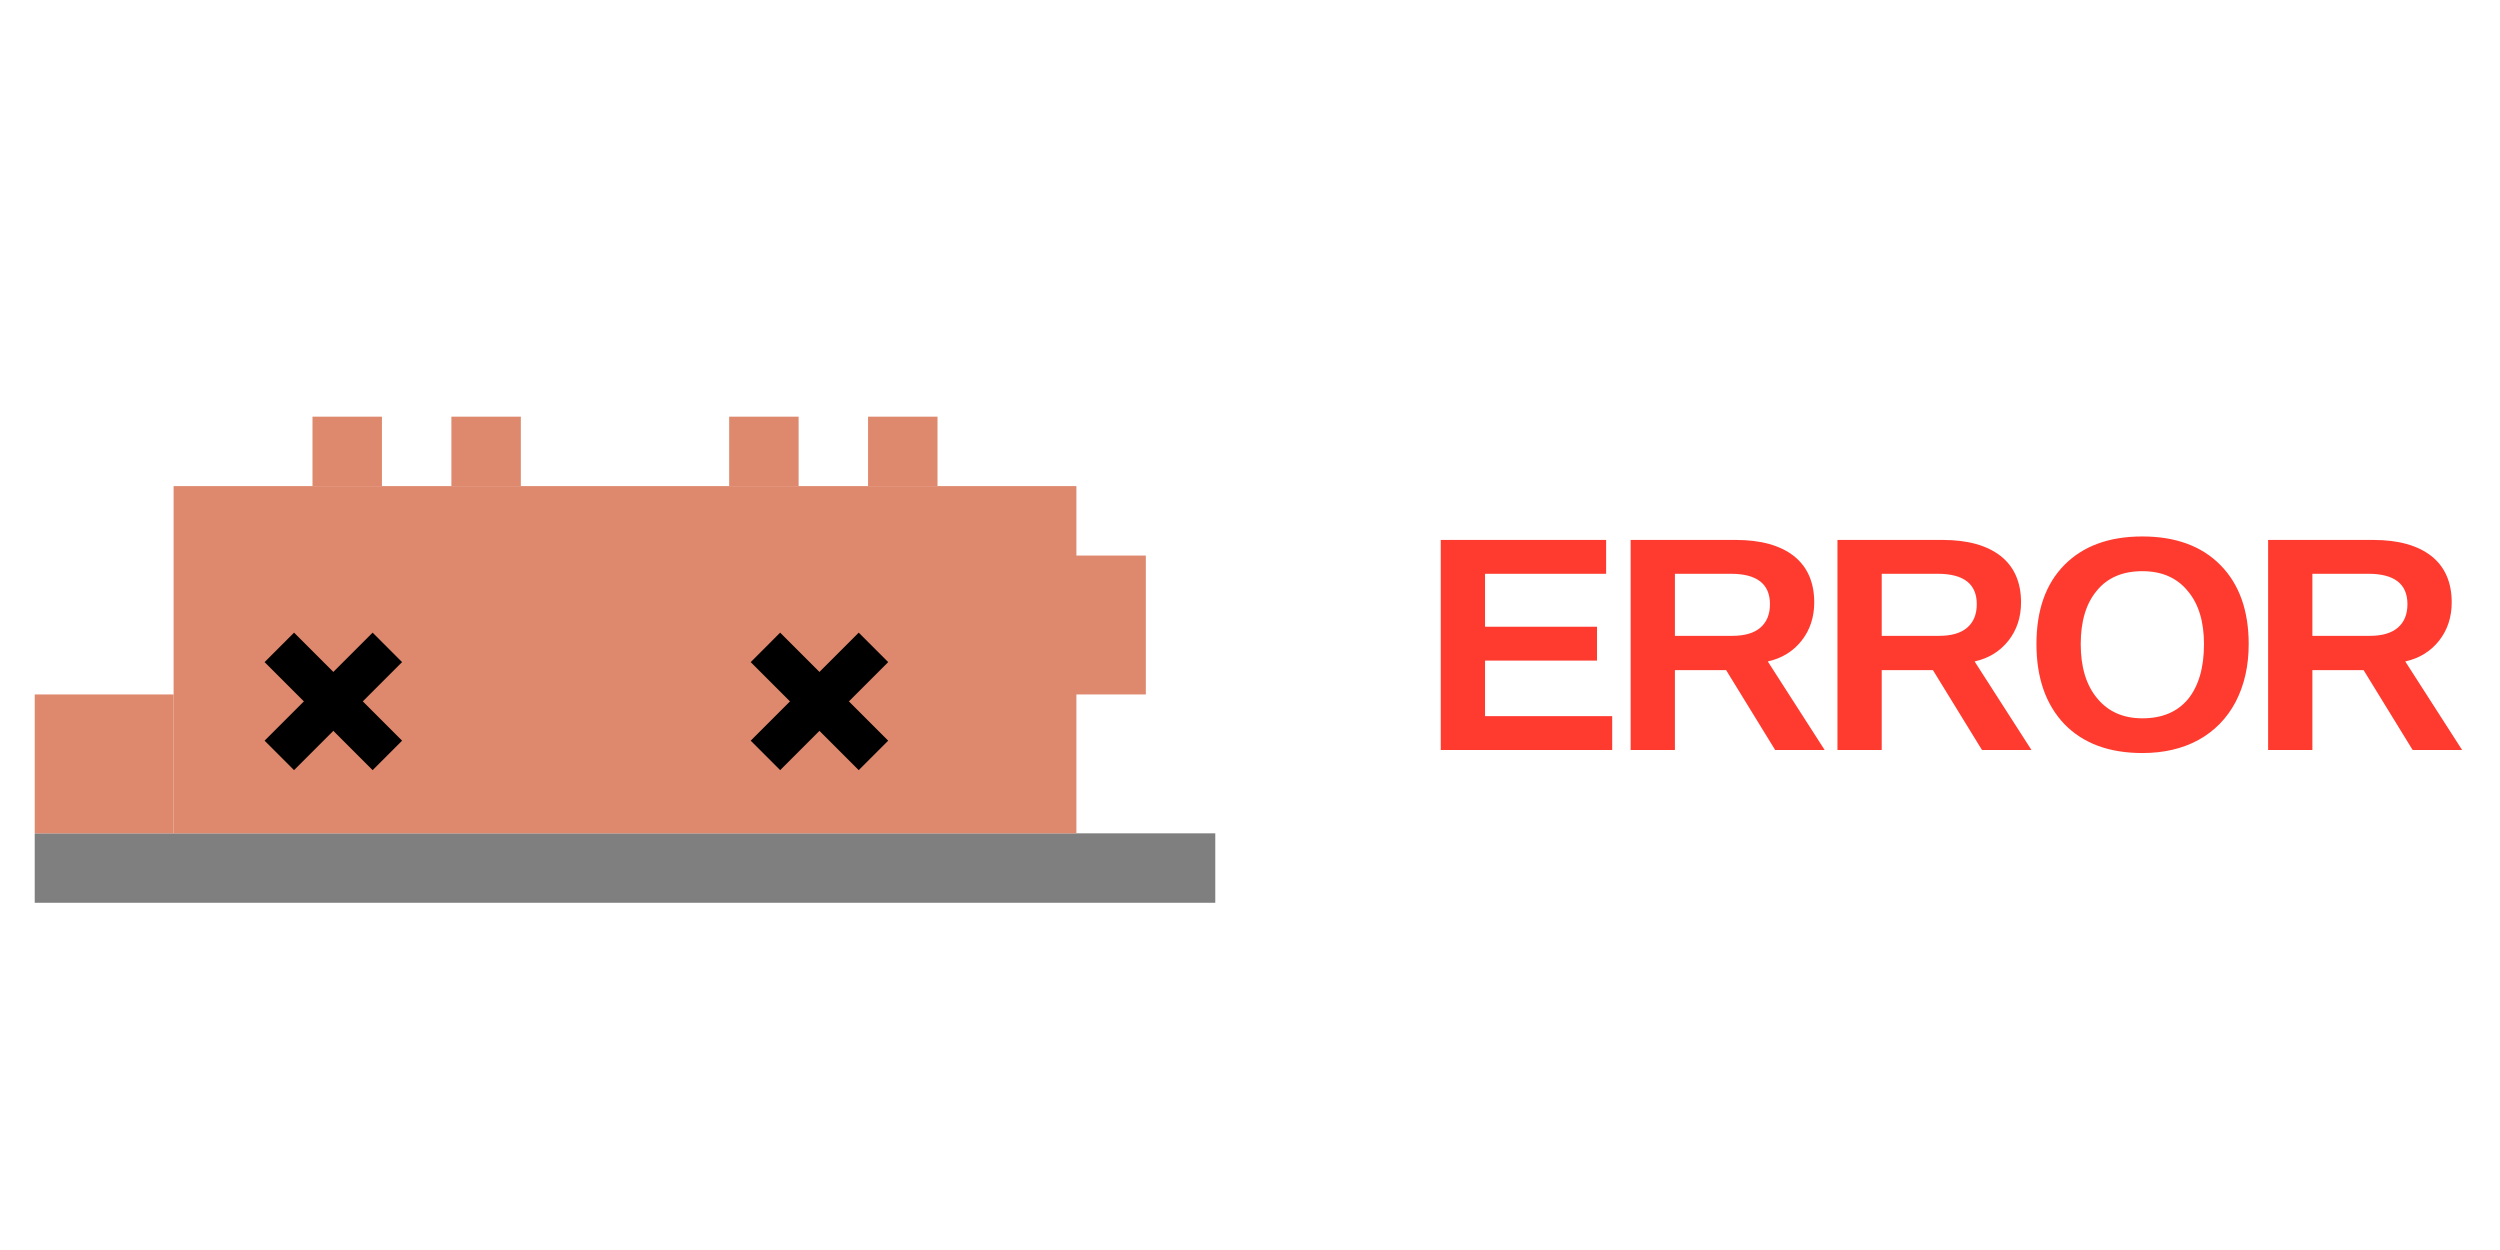
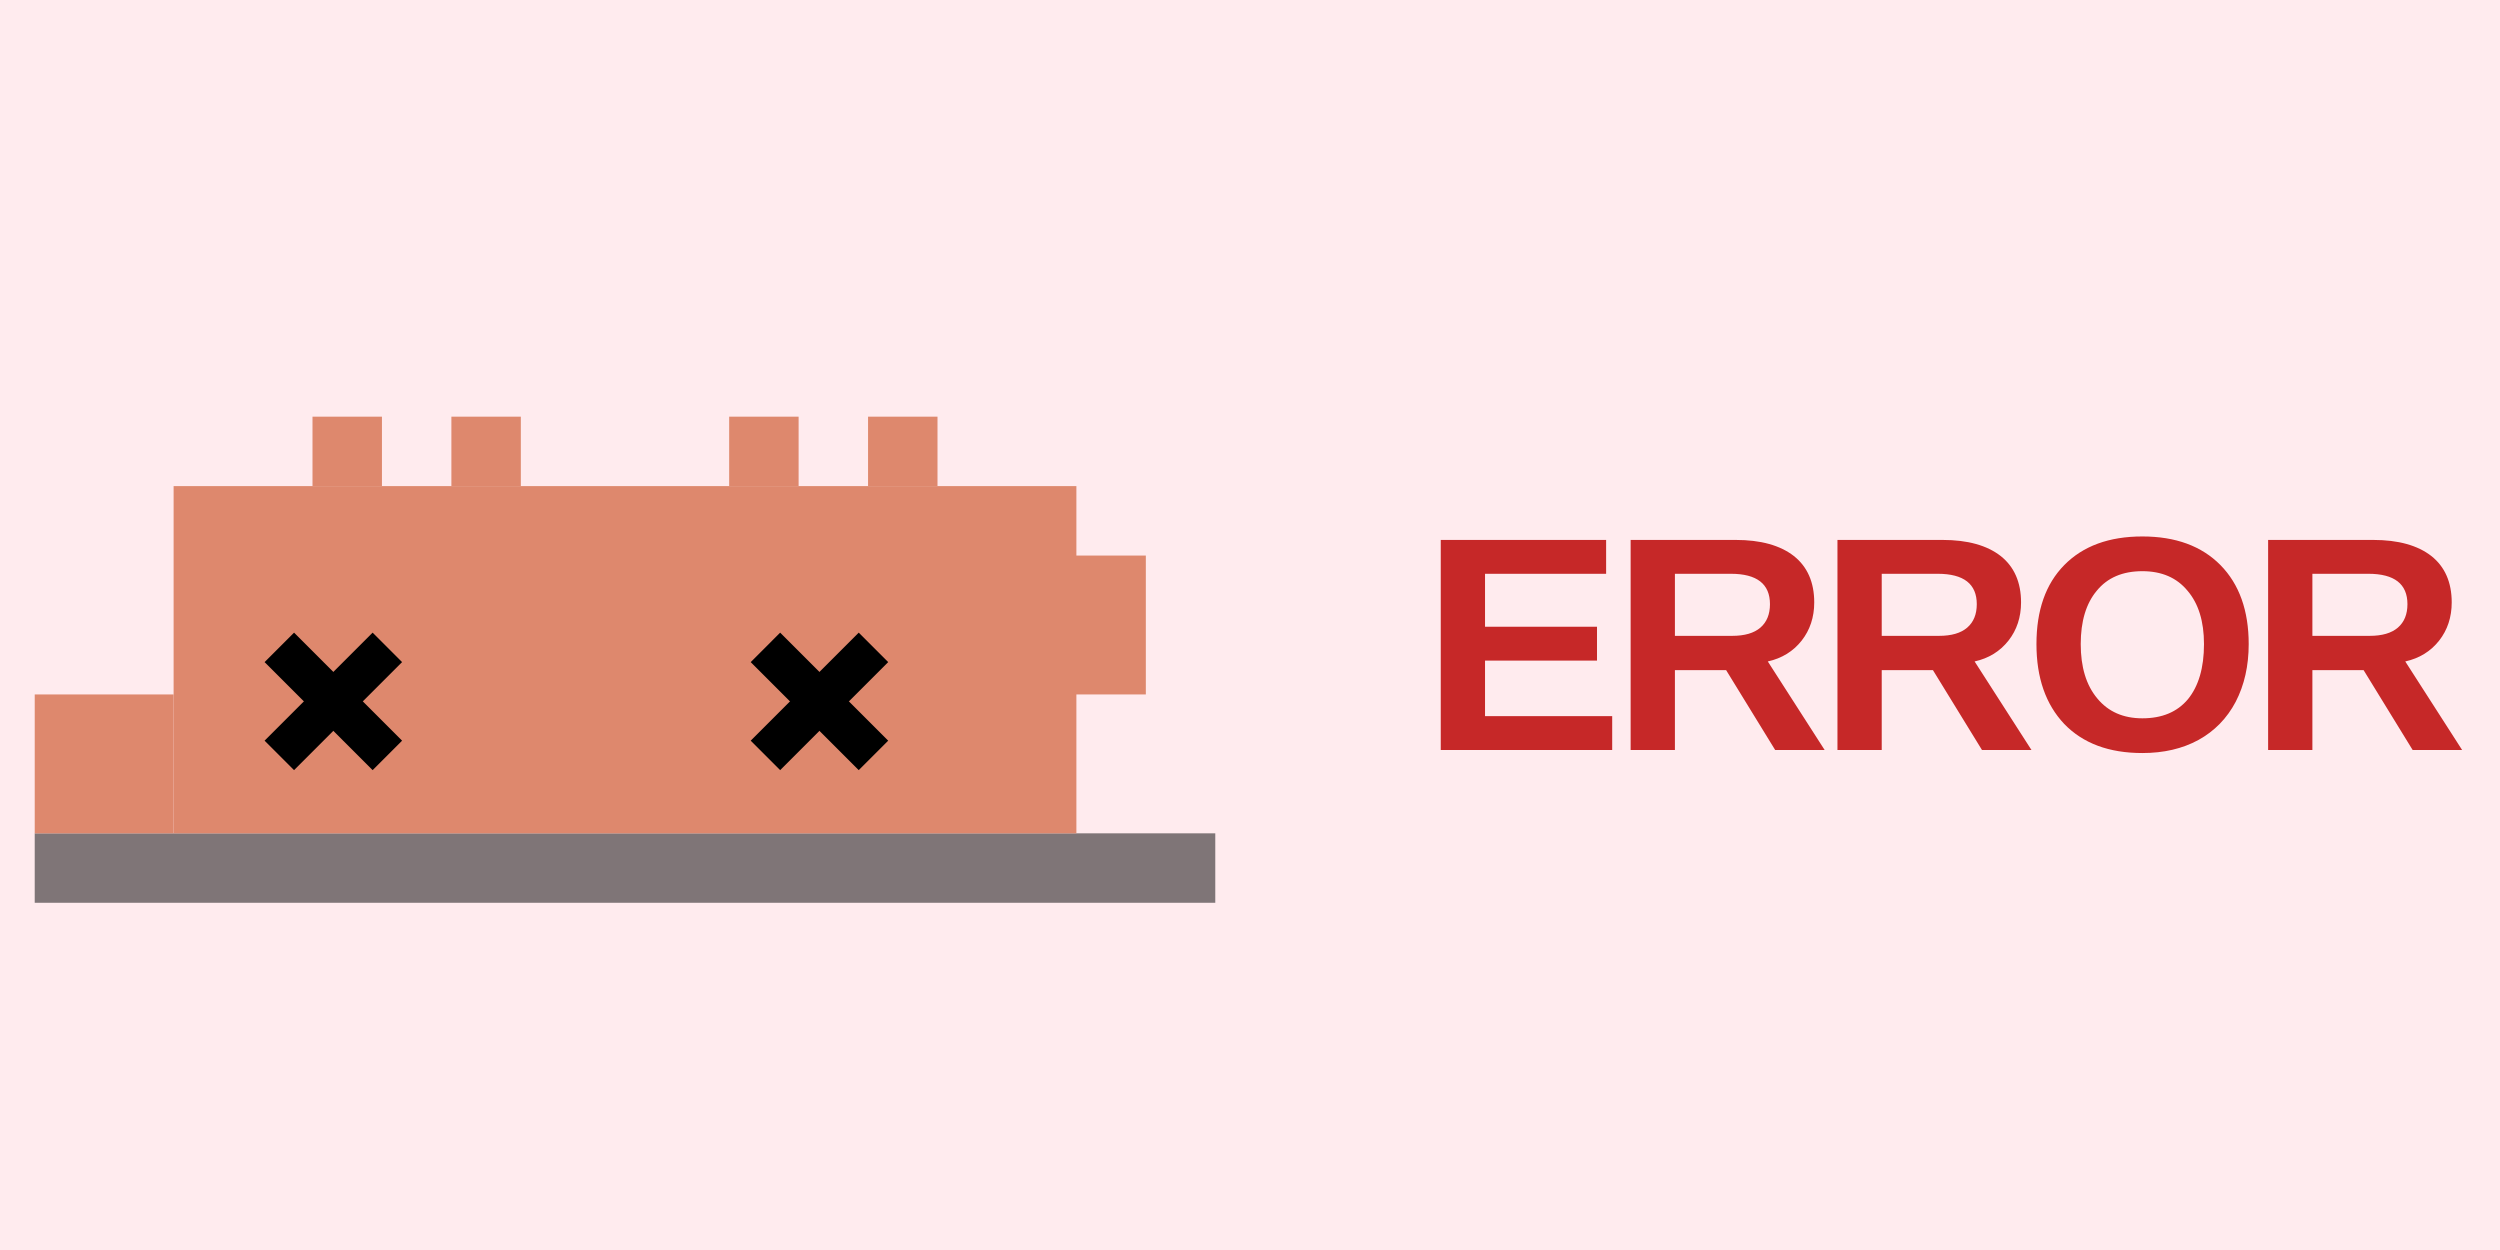
<svg xmlns="http://www.w3.org/2000/svg" viewBox="-15 -25 90 45">
  <defs>
    <style>
      .body-exhausted {
        transform-origin: 7.5px 15px;
        animation: heavy-breathe 2.5s infinite ease-in-out;
      }
      .arm-fan {
        transform-origin: 14px 10px;
        animation: fan-self 0.4s infinite alternate ease-in-out;
      }
      .smoke {
        opacity: 0;
        /* 飘动距离缩短了，时长 3s→4s 让每秒视觉位移回到原节奏 */
        animation: puff-smoke 4s infinite ease-out;
      }
      .sm1 { animation-delay: 0s; }
      .sm2 { animation-delay: 1s; }
      .sm3 { animation-delay: 2s; }

      .error-warning {
        animation: error-flash 0.8s infinite ease-in-out;
      }

      @keyframes heavy-breathe {
        0%, 100% { transform: scale(1, 1) translateY(0); }
        50% { transform: scale(1.05, 0.9) translateY(1.5px); }
      }
      @keyframes fan-self {
        0% { transform: rotate(0deg); }
        100% { transform: rotate(-60deg); }
      }
      /* 起点 y 6→8（贴螃蟹头）、终点 y -15→-2（飘出屏顶才消散）：
         在 group 放大 + ty=-32.5 后整体往下挪，让烟雾在屏内可见 */
      @keyframes puff-smoke {
        0% { transform: translate(7.5px, 8px) scale(0.5); opacity: 0; }
        20% { opacity: 0.6; }
        100% { transform: translate(7.5px, -2px) scale(2); opacity: 0; }
      }
      @keyframes error-flash {
        0%, 100% { opacity: 1; }
-         50% { opacity: 0.15; }
+         50% { opacity: 0.4; }
      }
    </style>
    <g id="smoke-puff">
      <rect x="-1" y="-1" width="2" height="2" fill="#B0BEC5" rx="0.5" />
      <rect x="0" y="-2" width="2" height="2" fill="#CFD8DC" rx="0.5" />
    </g>
  </defs>
+   <rect x="-15" y="-25" width="90" height="45" fill="#FFEBEE" />
  <g transform="translate(-11.25, -32.5) scale(2.5)">
    <rect x="-1" y="15" width="17" height="1" fill="#000000" opacity="0.5" />
    <g>
      <use href="#smoke-puff" class="smoke sm1" />
      <use href="#smoke-puff" class="smoke sm2" transform="translate(-2, 0)" />
      <use href="#smoke-puff" class="smoke sm3" transform="translate(2, 0)" />
    </g>
    <g class="body-exhausted">
      <g fill="#DE886D">
        <rect x="3" y="9" width="1" height="1" />
        <rect x="5" y="9" width="1" height="1" />
        <rect x="9" y="9" width="1" height="1" />
        <rect x="11" y="9" width="1" height="1" />
      </g>
      <g fill="#DE886D">
        <rect x="1" y="10" width="13" height="5" />
        <rect x="-1" y="13" width="2" height="2" />
      </g>
      <g class="arm-fan">
        <rect x="13" y="11" width="2" height="2" fill="#DE886D" />
      </g>
      <g fill="#000000">
        <rect x="3" y="12" width="0.6" height="2.2" transform="rotate(45 3.3 13.1)" />
        <rect x="3" y="12" width="0.6" height="2.2" transform="rotate(-45 3.3 13.1)" />
        <rect x="10" y="12" width="0.6" height="2.2" transform="rotate(45 10.3 13.1)" />
        <rect x="10" y="12" width="0.6" height="2.2" transform="rotate(-45 10.3 13.1)" />
      </g>
    </g>
  </g>
  <g class="error-warning">
-     <text x="55" y="2" text-anchor="middle" font-family="'Söhne', 'Helvetica Neue', Arial, sans-serif" font-size="11" font-weight="900" fill="#FF3B30" letter-spacing="-0.5">ERROR</text>
+     <text x="55" y="2" text-anchor="middle" font-family="'Söhne', 'Helvetica Neue', Arial, sans-serif" font-size="11" font-weight="900" fill="#C62828" letter-spacing="-0.5">ERROR</text>
  </g>
</svg>
